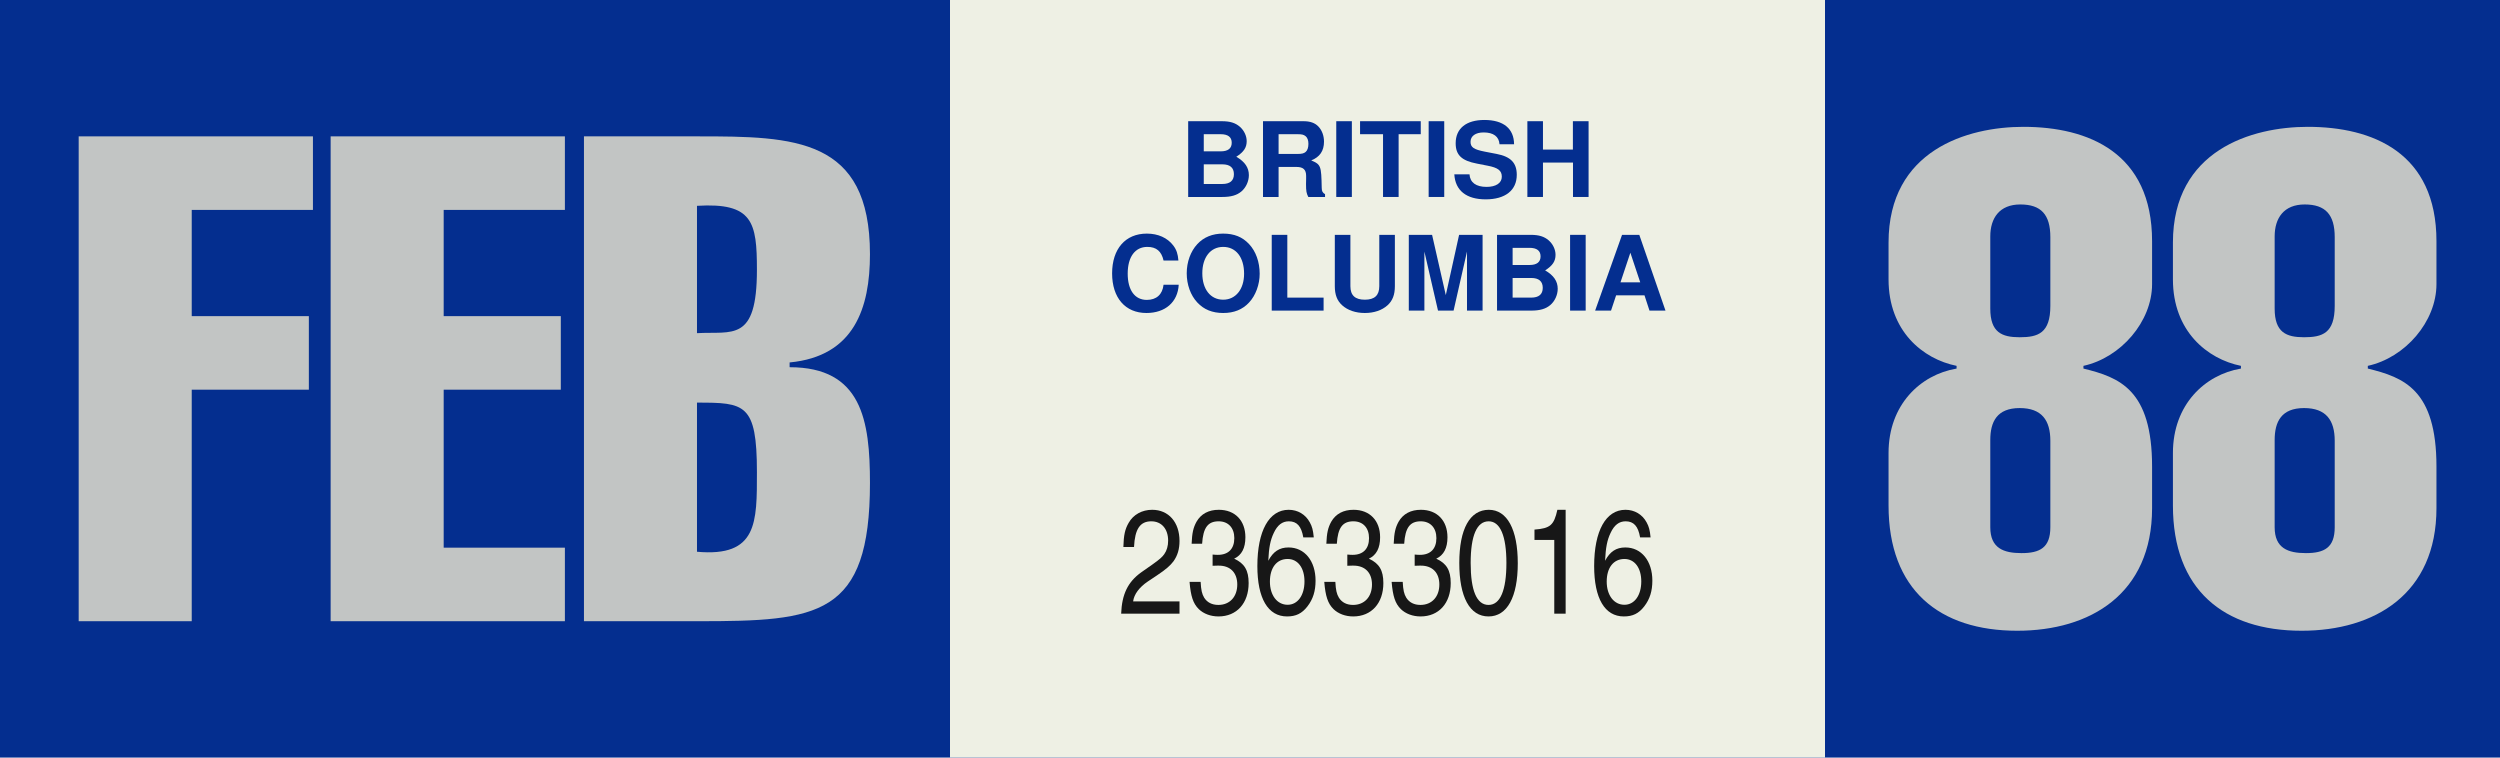
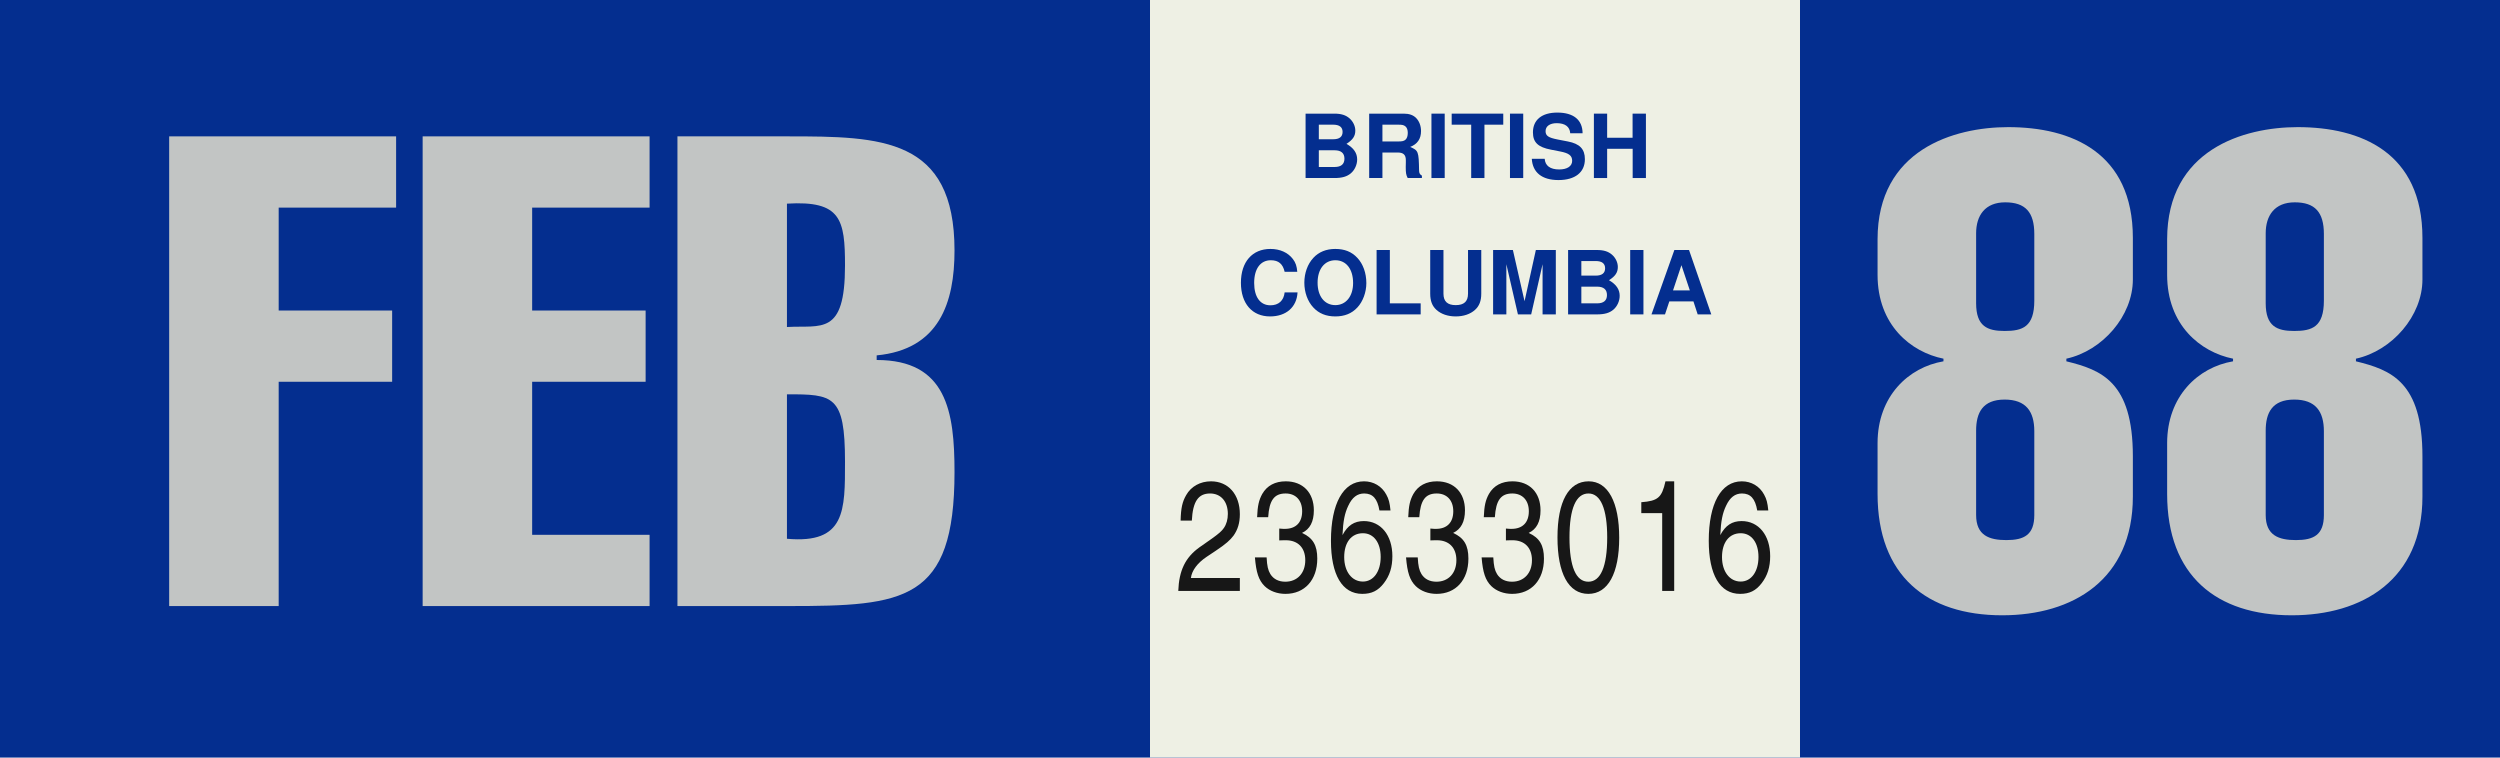
<svg xmlns="http://www.w3.org/2000/svg" viewBox="0 0 330 100" width="330" height="100">
-   <g data-role="renewal-decal" data-accuracy="photograph-reviewed reconstruction; font and colour approximate" data-printing-system="split-panel" data-placement="rear">
+   <g data-role="renewal-decal" data-accuracy="photograph-reviewed reconstruction; font and colour approximate" data-printing-system="split-panel" data-typography-review="1988" data-font-evidence="visual candidates; historical font identity unconfirmed" data-placement="rear">
    <rect x="0" y="0" width="330" height="100" fill="#042e8f" />
-     <rect x="125.4" y="0" width="115.5" height="100" fill="#eef0e4" data-role="decal-centre" />
+     <rect x="151.8" y="0" width="85.8" height="100" fill="#eef0e4" data-role="decal-centre" />
    <g data-role="decal-month" data-die="bc-decal-print-heavy-month-wide" data-fit="natural" role="img" aria-label="FEB">
-       <g transform="translate(8.588 18) scale(0.64)" fill="none" stroke="#c2c5c4" stroke-width="0" stroke-linecap="square" stroke-linejoin="round">
+       <g transform="translate(20.589 18) scale(0.62)" fill="none" stroke="#c2c5c4" stroke-width="0" stroke-linecap="square" stroke-linejoin="round">
        <g transform="translate(0 0)" data-character="F" fill="#c2c5c4" stroke="none" fill-rule="evenodd">
          <path d="M26.124 100.0V52.247H50.281V37.079H26.124V15.169H51.124V0.0H2.809V100.0Z" />
        </g>
-         <g transform="translate(51.966 0)" data-character="E" fill="#c2c5c4" stroke="none" fill-rule="evenodd">
+         <g transform="translate(53.966 0)" data-character="E" fill="#c2c5c4" stroke="none" fill-rule="evenodd">
          <path d="M51.124 100.0V84.831H26.124V52.247H50.281V37.079H26.124V15.169H51.124V0.0H2.809V100.0Z" />
        </g>
-         <g transform="translate(103.932 0)" data-character="B" fill="#c2c5c4" stroke="none" fill-rule="evenodd">
+         <g transform="translate(107.932 0)" data-character="B" fill="#c2c5c4" stroke="none" fill-rule="evenodd">
          <path d="M26.404 54.916C36.236 54.916 38.764 55.056 38.764 69.242C38.764 79.635 38.904 86.798 26.404 85.674ZM3.09 100.0H26.685C51.404 100.0 62.079 99.017 62.079 71.489C62.079 58.567 60.393 47.612 45.506 47.612V46.629C58.848 45.365 62.079 35.393 62.079 24.298C62.079 0.281 46.489 0.0 26.685 0.0H3.09ZM26.404 14.326C37.921 13.624 38.764 17.697 38.764 27.528C38.764 42.556 33.708 40.169 26.404 40.59Z" />
        </g>
      </g>
    </g>
    <g data-role="decal-year" data-die="bc-decal-print-heavy-year-wide" data-fit="natural" role="img" aria-label="88">
-       <g transform="translate(247.913 18) scale(0.64)" fill="none" stroke="#c2c5c4" stroke-width="0" stroke-linecap="square" stroke-linejoin="round">
+       <g transform="translate(246.506 18) scale(0.62)" fill="none" stroke="#c2c5c4" stroke-width="0" stroke-linecap="square" stroke-linejoin="round">
        <g transform="translate(0 0)" data-character="8" fill="#c2c5c4" stroke="none" fill-rule="evenodd">
          <path d="M56.503 68.118C56.503 52.247 49.803 49.719 42.346 47.893V47.331C50.056 45.646 56.503 38.202 56.503 30.478V21.629C56.503 3.371 43.357 -1.966 29.958 -1.966C18.455 -1.966 2.149 2.809 2.149 21.91V29.494C2.149 40.169 9.228 45.927 16.18 47.331V47.893C8.722 49.157 2.149 55.337 2.149 65.309V76.124C2.149 93.539 12.64 101.966 28.694 101.966C43.736 101.966 56.503 94.382 56.503 76.685ZM23.132 62.64C23.132 58.848 24.522 56.039 29.199 56.039C33.75 56.039 35.52 58.567 35.52 62.781V80.618C35.52 84.831 33.371 85.955 29.579 85.955C25.913 85.955 23.132 84.972 23.132 80.618ZM23.132 20.646C23.132 16.854 25.028 14.045 29.326 14.045C33.624 14.045 35.52 16.152 35.52 20.787V34.972C35.52 40.59 32.992 41.433 29.199 41.433C25.534 41.433 23.132 40.449 23.132 35.534Z" />
        </g>
-         <g transform="translate(58.652 0)" data-character="8" fill="#c2c5c4" stroke="none" fill-rule="evenodd">
+         <g transform="translate(61.652 0)" data-character="8" fill="#c2c5c4" stroke="none" fill-rule="evenodd">
          <path d="M56.503 68.118C56.503 52.247 49.803 49.719 42.346 47.893V47.331C50.056 45.646 56.503 38.202 56.503 30.478V21.629C56.503 3.371 43.357 -1.966 29.958 -1.966C18.455 -1.966 2.149 2.809 2.149 21.91V29.494C2.149 40.169 9.228 45.927 16.18 47.331V47.893C8.722 49.157 2.149 55.337 2.149 65.309V76.124C2.149 93.539 12.64 101.966 28.694 101.966C43.736 101.966 56.503 94.382 56.503 76.685ZM23.132 62.64C23.132 58.848 24.522 56.039 29.199 56.039C33.75 56.039 35.52 58.567 35.52 62.781V80.618C35.52 84.831 33.371 85.955 29.579 85.955C25.913 85.955 23.132 84.972 23.132 80.618ZM23.132 20.646C23.132 16.854 25.028 14.045 29.326 14.045C33.624 14.045 35.52 16.152 35.52 20.787V34.972C35.52 40.59 32.992 41.433 29.199 41.433C25.534 41.433 23.132 40.449 23.132 35.534Z" />
        </g>
      </g>
    </g>
    <g data-role="decal-legend" data-die="bc-decal-print-normal" data-fit="natural" role="img" aria-label="BRITISH">
-       <g transform="translate(155.715 16) scale(0.1)" fill="none" stroke="#042e8f" stroke-width="0" stroke-linecap="square" stroke-linejoin="round">
+       <g transform="translate(171.38 15) scale(0.085)" fill="none" stroke="#042e8f" stroke-width="0" stroke-linecap="square" stroke-linejoin="round">
        <g transform="translate(0 0)" data-character="B" fill="#042e8f" stroke="none" fill-rule="evenodd">
          <path d="M11.248 100.0H56.241C67.764 100.0 75.446 97.805 81.481 92.73C87.517 87.654 91.358 79.287 91.358 71.193C91.358 61.317 86.145 53.498 74.76 46.914C84.636 40.604 88.477 34.842 88.477 26.337C88.477 19.342 85.048 12.209 79.424 7.27C73.525 2.195 66.529 0.0 55.83 0.0H11.248ZM31.824 17.147H54.184C63.786 17.147 68.724 20.988 68.724 28.395C68.724 35.94 63.786 39.781 54.184 39.781H31.824ZM31.824 56.927H56.379C66.392 56.927 71.605 61.317 71.605 69.959C71.605 78.464 66.392 82.853 56.379 82.853H31.824Z" />
        </g>
        <g transform="translate(99.04 0)" data-character="R" fill="#042e8f" stroke="none" fill-rule="evenodd">
          <path d="M31.55 60.357H55.144C64.06 60.357 67.901 63.923 67.901 72.154V76.269C67.764 78.875 67.764 81.344 67.764 82.853C67.764 92.318 68.313 95.199 70.782 100.0H92.867V96.296C89.712 94.513 88.477 92.455 88.477 88.066C87.929 58.573 87.38 57.202 74.623 51.715C85.871 47.325 91.495 39.232 91.495 27.023C91.495 19.067 88.752 11.797 83.951 6.859C79.424 2.195 73.114 0.0 64.609 0.0H10.974V100.0H31.55ZM31.55 43.21V17.147H56.379C62.277 17.147 64.609 17.695 67.215 19.753C69.684 21.811 70.919 25.24 70.919 29.904C70.919 34.705 69.684 38.546 67.215 40.604C64.883 42.524 62.277 43.21 56.379 43.21Z" />
        </g>
        <g transform="translate(198.08 0)" data-character="I" fill="#042e8f" stroke="none" fill-rule="evenodd">
          <path d="M29.218 0.0H8.642V100.0H29.218Z" />
        </g>
        <g transform="translate(236.214 0)" data-character="T" fill="#042e8f" stroke="none" fill-rule="evenodd">
          <path d="M52.812 17.147H82.03V0.0H1.92V17.147H32.236V100.0H52.812Z" />
        </g>
        <g transform="translate(320.027 0)" data-character="I" fill="#042e8f" stroke="none" fill-rule="evenodd">
          <path d="M29.218 0.0H8.642V100.0H29.218Z" />
        </g>
        <g transform="translate(358.161 0)" data-character="S" fill="#042e8f" stroke="none" fill-rule="evenodd">
          <path d="M83.265 30.453C83.128 9.739 69.273 -1.646 44.033 -1.646C20.027 -1.646 6.173 9.602 6.173 29.081C6.173 44.582 13.992 52.126 34.294 55.967L48.285 58.711C62.003 61.317 67.078 65.158 67.078 73.251C67.078 81.619 59.396 86.694 46.914 86.694C32.922 86.694 25.103 80.796 24.417 70.096H4.39C5.624 91.495 20.302 103.155 45.816 103.155C71.605 103.155 86.831 91.221 86.831 70.782C86.831 55.007 78.875 46.776 60.357 43.21L44.719 40.192C30.041 37.311 25.789 34.431 25.789 27.16C25.789 19.616 32.373 14.815 43.073 14.815C56.104 14.815 63.374 20.302 64.06 30.453Z" />
        </g>
        <g transform="translate(449.656 0)" data-character="H" fill="#042e8f" stroke="none" fill-rule="evenodd">
          <path d="M69.547 54.595V100.0H90.123V0.0H69.41V37.449H29.904V0.0H9.328V100.0H29.904V54.595Z" />
        </g>
      </g>
    </g>
    <g data-role="decal-legend" data-die="bc-decal-print-normal" data-fit="natural" role="img" aria-label="COLUMBIA">
-       <g transform="translate(146.195 31) scale(0.1)" fill="none" stroke="#042e8f" stroke-width="0" stroke-linecap="square" stroke-linejoin="round">
+       <g transform="translate(163.288 33) scale(0.085)" fill="none" stroke="#042e8f" stroke-width="0" stroke-linecap="square" stroke-linejoin="round">
        <g transform="translate(0 0)" data-character="C" fill="#042e8f" stroke="none" fill-rule="evenodd">
          <path d="M93.553 33.882C92.867 25.24 91.084 19.753 86.831 14.129C79.15 3.978 66.804 -1.646 51.852 -1.646C23.594 -1.646 6.036 18.519 6.036 50.892C6.036 83.128 23.457 103.155 51.303 103.155C76.269 103.155 92.73 88.752 93.964 65.844H73.937C72.565 78.601 64.609 85.871 51.852 85.871C35.94 85.871 26.612 72.977 26.612 51.166C26.612 29.081 36.351 15.912 52.538 15.912C64.472 15.912 71.193 21.674 73.937 33.882Z" />
        </g>
        <g transform="translate(99.04 0)" data-character="O" fill="#042e8f" stroke="none" fill-rule="evenodd">
          <path d="M53.498 -1.646C39.506 -1.646 27.984 3.018 19.479 12.209C10.562 21.811 5.487 35.802 5.487 50.754C5.487 65.706 10.562 79.835 19.479 89.3C28.121 98.628 39.369 103.155 53.635 103.155C67.901 103.155 79.15 98.628 87.791 89.3C96.433 80.11 101.783 65.569 101.783 51.44C101.783 35.802 96.708 21.674 87.791 12.209C79.012 2.743 68.038 -1.646 53.498 -1.646ZM53.635 15.912C70.508 15.912 81.207 29.63 81.207 51.303C81.207 71.879 70.096 85.597 53.635 85.597C36.9 85.597 26.063 71.879 26.063 50.754C26.063 29.63 36.9 15.912 53.635 15.912Z" />
        </g>
        <g transform="translate(205.762 0)" data-character="L" fill="#042e8f" stroke="none" fill-rule="evenodd">
          <path d="M31.55 0.0H10.974V100.0H79.424V82.853H31.55Z" />
        </g>
        <g transform="translate(289.575 0)" data-character="U" fill="#042e8f" stroke="none" fill-rule="evenodd">
          <path d="M69.136 0.0V67.764C69.136 79.835 62.963 85.597 50.069 85.597C37.174 85.597 31.001 79.835 31.001 67.764V0.0H10.425V67.764C10.425 79.012 13.443 86.968 20.165 93.004C27.435 99.588 37.997 103.155 50.069 103.155C62.14 103.155 72.702 99.588 79.973 93.004C86.694 86.968 89.712 79.012 89.712 67.764V0.0Z" />
        </g>
        <g transform="translate(388.615 0)" data-character="M" fill="#042e8f" stroke="none" fill-rule="evenodd">
          <path d="M29.63 22.085 47.599 100.0H68.176L85.871 22.085V100.0H106.447V0.0H75.446L57.888 79.561L39.781 0.0H9.053V100.0H29.63Z" />
        </g>
        <g transform="translate(502.881 0)" data-character="B" fill="#042e8f" stroke="none" fill-rule="evenodd">
          <path d="M11.248 100.0H56.241C67.764 100.0 75.446 97.805 81.481 92.73C87.517 87.654 91.358 79.287 91.358 71.193C91.358 61.317 86.145 53.498 74.76 46.914C84.636 40.604 88.477 34.842 88.477 26.337C88.477 19.342 85.048 12.209 79.424 7.27C73.525 2.195 66.529 0.0 55.83 0.0H11.248ZM31.824 17.147H54.184C63.786 17.147 68.724 20.988 68.724 28.395C68.724 35.94 63.786 39.781 54.184 39.781H31.824ZM31.824 56.927H56.379C66.392 56.927 71.605 61.317 71.605 69.959C71.605 78.464 66.392 82.853 56.379 82.853H31.824Z" />
        </g>
        <g transform="translate(601.921 0)" data-character="I" fill="#042e8f" stroke="none" fill-rule="evenodd">
          <path d="M29.218 0.0H8.642V100.0H29.218Z" />
        </g>
        <g transform="translate(640.055 0)" data-character="A" fill="#042e8f" stroke="none" fill-rule="evenodd">
          <path d="M68.724 79.835 75.309 100.0H96.433L61.866 0.0H39.095L3.567 100.0H24.554L31.276 79.835ZM63.1 62.689H37.037L50.069 23.594Z" />
        </g>
      </g>
    </g>
-     <g data-role="decal-serial" data-die="bc-decal-print-control" data-fit="natural" role="img" aria-label="23633016">
-       <g transform="translate(147.584 67) scale(0.14)" fill="none" stroke="#171717" stroke-width="0" stroke-linecap="square" stroke-linejoin="round">
+     <g data-role="decal-serial" data-die="bc-decal-print-control" data-fit="reduced" role="img" aria-label="23633016">
+       <g transform="translate(155.1 63.226) scale(0.14774)" fill="none" stroke="#171717" stroke-width="0" stroke-linecap="square" stroke-linejoin="round">
        <g transform="translate(0 0)" data-character="2" fill="#171717" stroke="none" fill-rule="evenodd">
          <path d="M15.042 37.187C15.877 20.195 20.752 12.953 31.337 12.953C40.947 12.953 47.214 20.056 47.214 31.198C47.214 36.212 45.961 40.529 43.593 43.872C41.783 46.518 39.136 48.886 32.451 53.621L21.727 61.142C9.192 70.195 3.621 81.755 2.925 100.0H57.939V88.44H14.206C15.042 81.755 20.056 75.07 28.134 69.638L36.49 64.067C45.265 58.217 49.164 54.735 52.228 50.696C56.128 45.265 57.939 39.136 57.939 31.476C57.939 13.788 47.632 2.089 32.173 2.089C22.563 2.089 14.345 6.685 10.028 14.345C6.546 20.334 5.292 25.905 5.014 37.187Z" />
        </g>
-         <g transform="translate(63.51 0)" data-character="3" fill="#171717" stroke="none" fill-rule="evenodd">
+         <g transform="translate(67.51 0)" data-character="3" fill="#171717" stroke="none" fill-rule="evenodd">
          <path d="M25.627 54.875C27.437 54.875 27.994 54.875 30.084 54.735H31.476C42.34 54.735 48.886 61.421 48.886 72.563C48.886 84.123 41.783 91.783 31.058 91.783C25.07 91.783 20.474 89.415 17.688 84.958C15.599 81.476 14.763 77.855 14.345 70.056H3.9C5.014 83.565 7.242 90.39 12.535 95.682C17.131 100.139 23.816 102.646 31.198 102.646C48.329 102.646 59.61 90.251 59.61 71.17C59.61 59.192 55.71 52.646 45.961 48.189C53.064 44.847 56.546 38.162 56.546 27.994C56.546 12.256 46.797 2.089 31.476 2.089C22.006 2.089 14.763 5.85 10.446 13.37C7.382 18.942 6.267 23.955 5.85 34.123H15.738C16.713 18.942 21.17 12.953 31.337 12.953C40.39 12.953 46.1 19.081 46.1 28.83C46.1 38.858 40.529 44.568 30.641 44.568C29.387 44.568 28.412 44.568 25.627 44.29Z" />
        </g>
-         <g transform="translate(127.02 0)" data-character="6" fill="#171717" stroke="none" fill-rule="evenodd">
+         <g transform="translate(135.02 0)" data-character="6" fill="#171717" stroke="none" fill-rule="evenodd">
          <path d="M57.521 28.134C56.825 21.17 55.989 17.967 53.76 13.928C49.721 6.407 42.34 2.089 33.844 2.089C15.32 2.089 4.318 22.006 4.318 55.153C4.318 85.655 14.345 102.646 32.312 102.646C40.669 102.646 46.379 99.861 51.532 93.175C56.825 86.351 59.192 78.691 59.192 68.942C59.192 50.279 48.886 37.604 33.705 37.604C25.07 37.604 19.22 41.504 14.624 50.139C15.181 37.744 16.574 30.641 19.777 23.955C23.259 16.435 27.855 12.953 33.983 12.953C41.643 12.953 45.822 17.549 47.632 28.134ZM32.869 48.468C42.479 48.468 48.747 56.825 48.747 69.638C48.747 82.73 42.34 91.643 32.869 91.643C22.981 91.643 16.156 82.73 16.156 69.777C16.156 56.685 22.563 48.468 32.869 48.468Z" />
        </g>
-         <g transform="translate(190.53 0)" data-character="3" fill="#171717" stroke="none" fill-rule="evenodd">
+         <g transform="translate(202.53 0)" data-character="3" fill="#171717" stroke="none" fill-rule="evenodd">
          <path d="M25.627 54.875C27.437 54.875 27.994 54.875 30.084 54.735H31.476C42.34 54.735 48.886 61.421 48.886 72.563C48.886 84.123 41.783 91.783 31.058 91.783C25.07 91.783 20.474 89.415 17.688 84.958C15.599 81.476 14.763 77.855 14.345 70.056H3.9C5.014 83.565 7.242 90.39 12.535 95.682C17.131 100.139 23.816 102.646 31.198 102.646C48.329 102.646 59.61 90.251 59.61 71.17C59.61 59.192 55.71 52.646 45.961 48.189C53.064 44.847 56.546 38.162 56.546 27.994C56.546 12.256 46.797 2.089 31.476 2.089C22.006 2.089 14.763 5.85 10.446 13.37C7.382 18.942 6.267 23.955 5.85 34.123H15.738C16.713 18.942 21.17 12.953 31.337 12.953C40.39 12.953 46.1 19.081 46.1 28.83C46.1 38.858 40.529 44.568 30.641 44.568C29.387 44.568 28.412 44.568 25.627 44.29Z" />
        </g>
-         <g transform="translate(254.04 0)" data-character="3" fill="#171717" stroke="none" fill-rule="evenodd">
+         <g transform="translate(270.04 0)" data-character="3" fill="#171717" stroke="none" fill-rule="evenodd">
          <path d="M25.627 54.875C27.437 54.875 27.994 54.875 30.084 54.735H31.476C42.34 54.735 48.886 61.421 48.886 72.563C48.886 84.123 41.783 91.783 31.058 91.783C25.07 91.783 20.474 89.415 17.688 84.958C15.599 81.476 14.763 77.855 14.345 70.056H3.9C5.014 83.565 7.242 90.39 12.535 95.682C17.131 100.139 23.816 102.646 31.198 102.646C48.329 102.646 59.61 90.251 59.61 71.17C59.61 59.192 55.71 52.646 45.961 48.189C53.064 44.847 56.546 38.162 56.546 27.994C56.546 12.256 46.797 2.089 31.476 2.089C22.006 2.089 14.763 5.85 10.446 13.37C7.382 18.942 6.267 23.955 5.85 34.123H15.738C16.713 18.942 21.17 12.953 31.337 12.953C40.39 12.953 46.1 19.081 46.1 28.83C46.1 38.858 40.529 44.568 30.641 44.568C29.387 44.568 28.412 44.568 25.627 44.29Z" />
        </g>
-         <g transform="translate(317.55 0)" data-character="0" fill="#171717" stroke="none" fill-rule="evenodd">
+         <g transform="translate(337.55 0)" data-character="0" fill="#171717" stroke="none" fill-rule="evenodd">
          <path d="M32.033 2.089C14.206 2.089 4.178 20.056 4.178 52.228C4.178 84.401 14.067 102.646 31.755 102.646C49.304 102.646 59.331 84.401 59.331 52.507C59.331 20.613 49.304 2.089 32.033 2.089ZM31.894 12.953C42.758 12.953 48.607 26.741 48.607 52.228C48.607 78.134 42.758 91.783 31.755 91.783C20.613 91.783 14.903 78.273 14.903 52.228C14.903 26.323 20.752 12.953 31.894 12.953Z" />
        </g>
-         <g transform="translate(381.06 0)" data-character="1" fill="#171717" stroke="none" fill-rule="evenodd">
+         <g transform="translate(405.06 0)" data-character="1" fill="#171717" stroke="none" fill-rule="evenodd">
          <path d="M40.947 2.089H33.148C29.944 16.574 26.462 19.638 11.56 20.752V30.501H30.223V100.0H40.947Z" />
        </g>
-         <g transform="translate(444.57 0)" data-character="6" fill="#171717" stroke="none" fill-rule="evenodd">
+         <g transform="translate(472.57 0)" data-character="6" fill="#171717" stroke="none" fill-rule="evenodd">
          <path d="M57.521 28.134C56.825 21.17 55.989 17.967 53.76 13.928C49.721 6.407 42.34 2.089 33.844 2.089C15.32 2.089 4.318 22.006 4.318 55.153C4.318 85.655 14.345 102.646 32.312 102.646C40.669 102.646 46.379 99.861 51.532 93.175C56.825 86.351 59.192 78.691 59.192 68.942C59.192 50.279 48.886 37.604 33.705 37.604C25.07 37.604 19.22 41.504 14.624 50.139C15.181 37.744 16.574 30.641 19.777 23.955C23.259 16.435 27.855 12.953 33.983 12.953C41.643 12.953 45.822 17.549 47.632 28.134ZM32.869 48.468C42.479 48.468 48.747 56.825 48.747 69.638C48.747 82.73 42.34 91.643 32.869 91.643C22.981 91.643 16.156 82.73 16.156 69.777C16.156 56.685 22.563 48.468 32.869 48.468Z" />
        </g>
      </g>
    </g>
  </g>
</svg>
